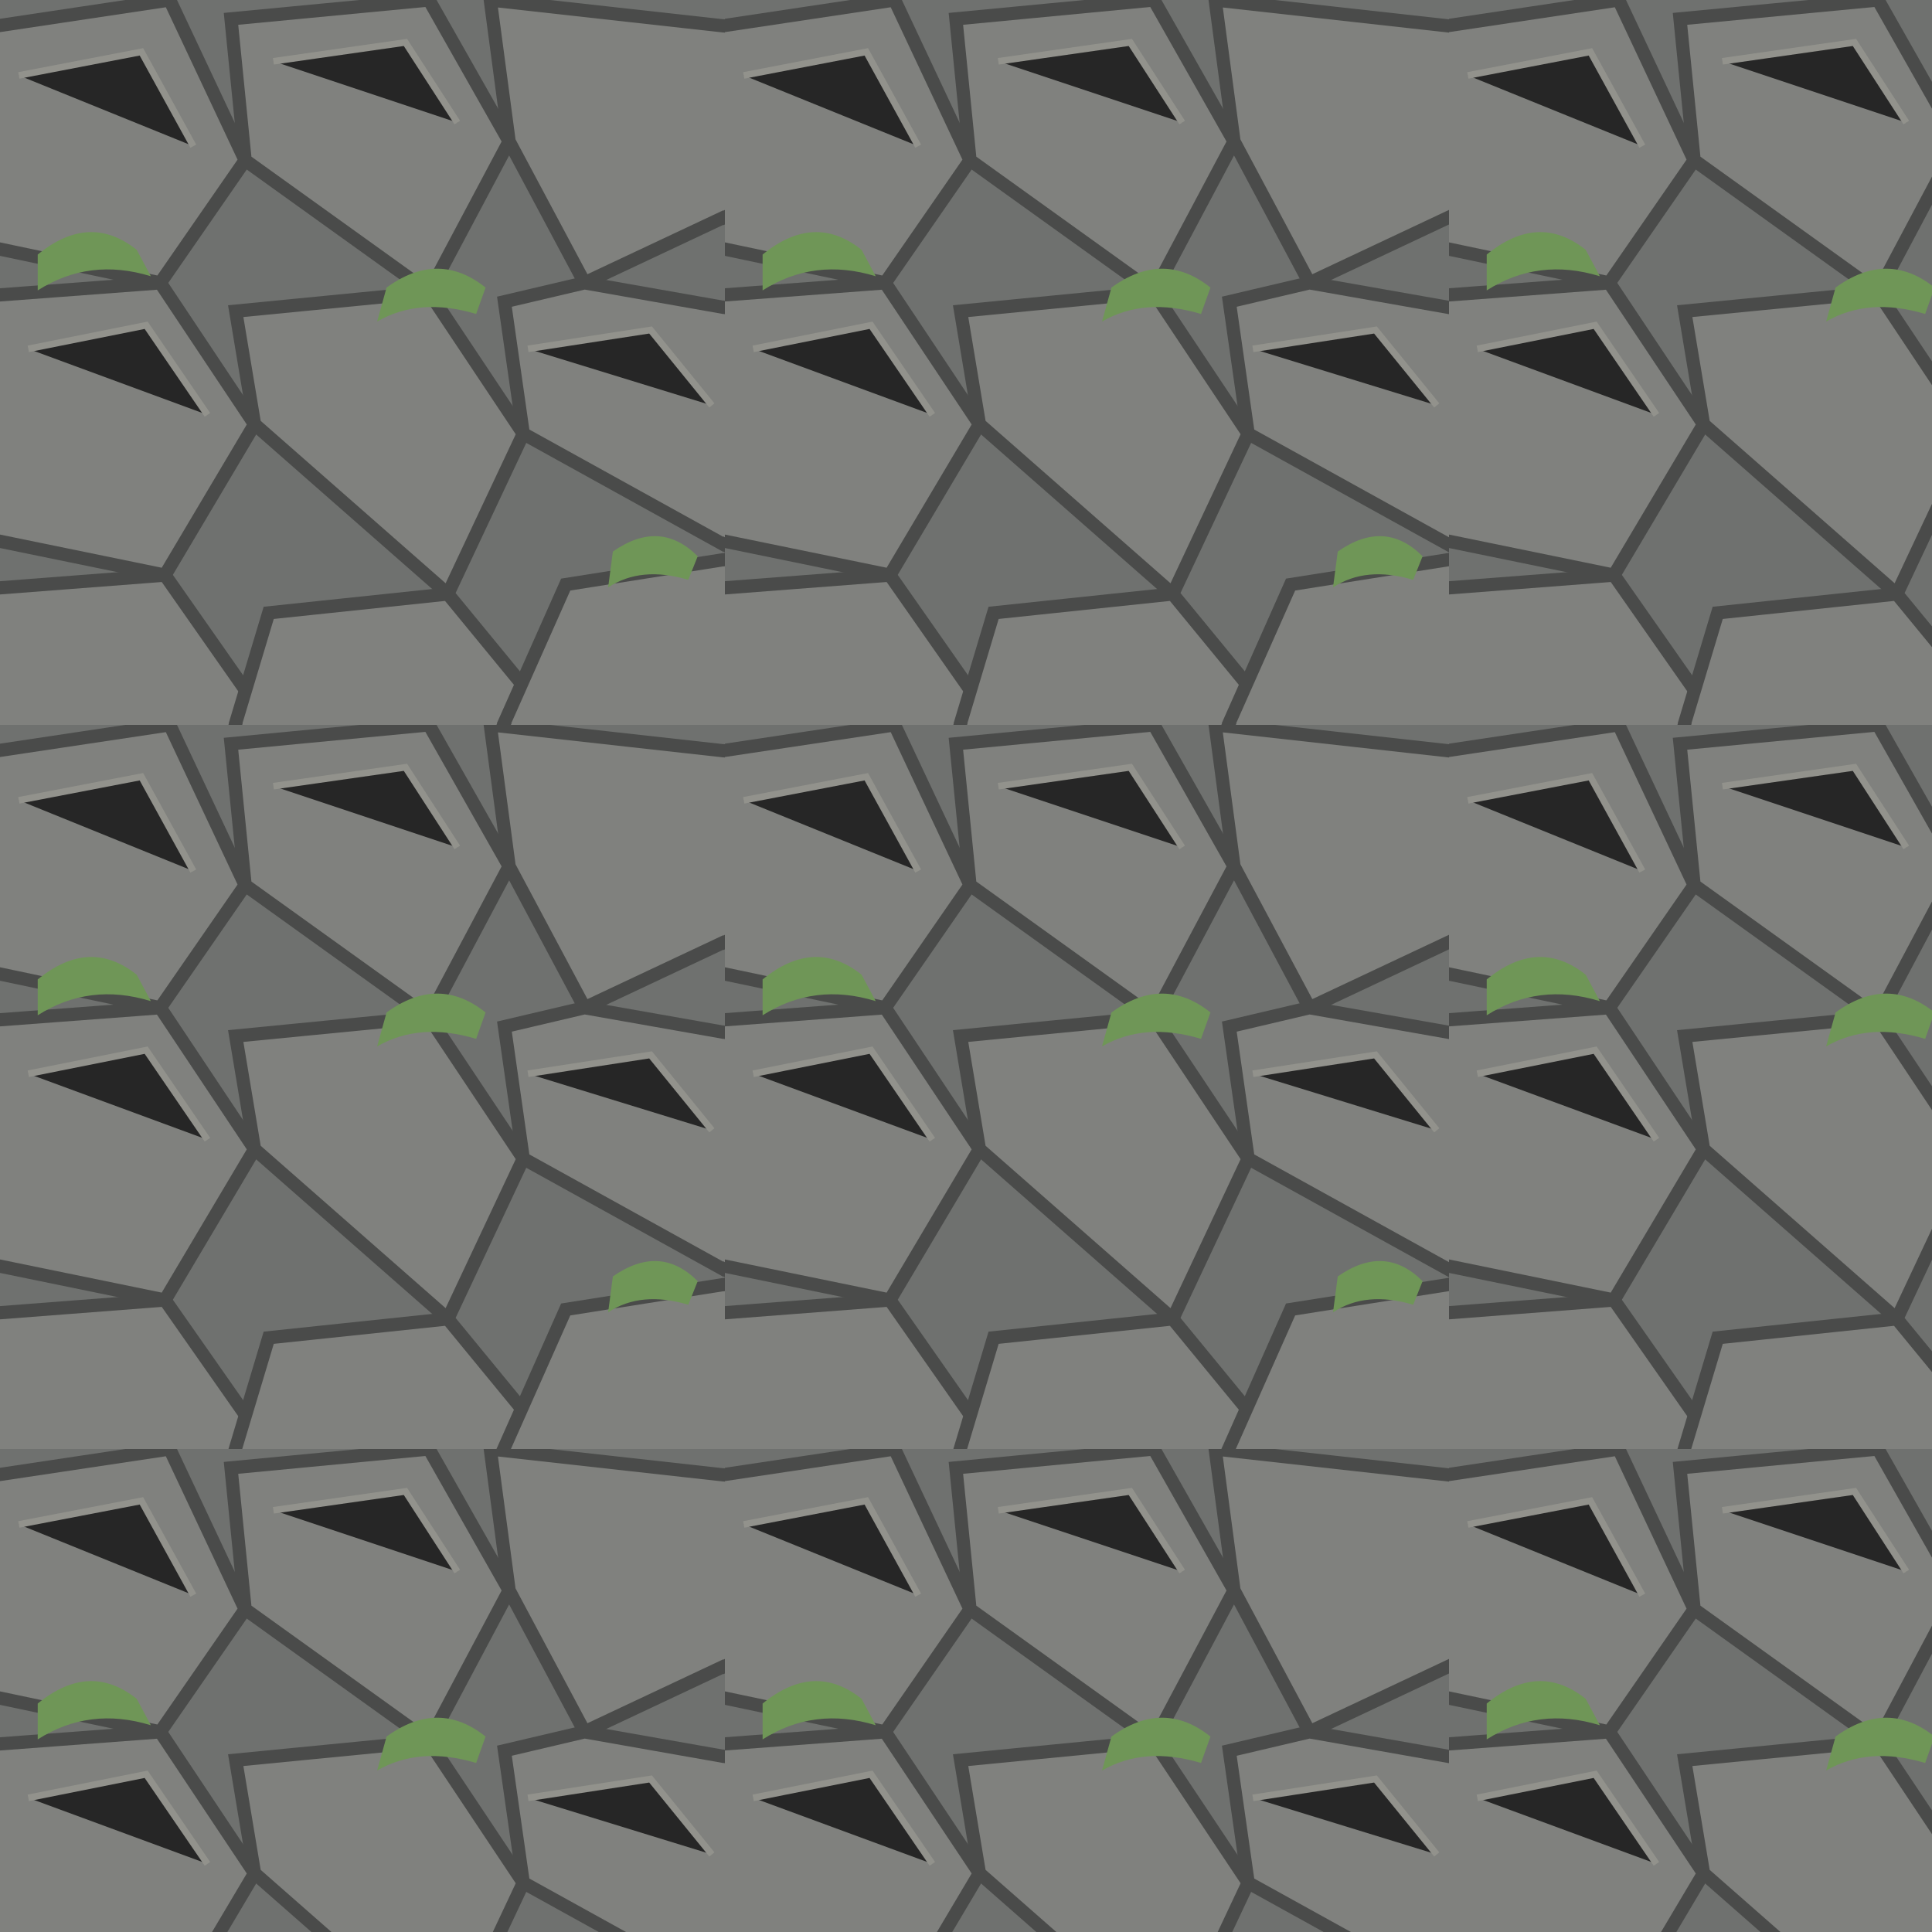
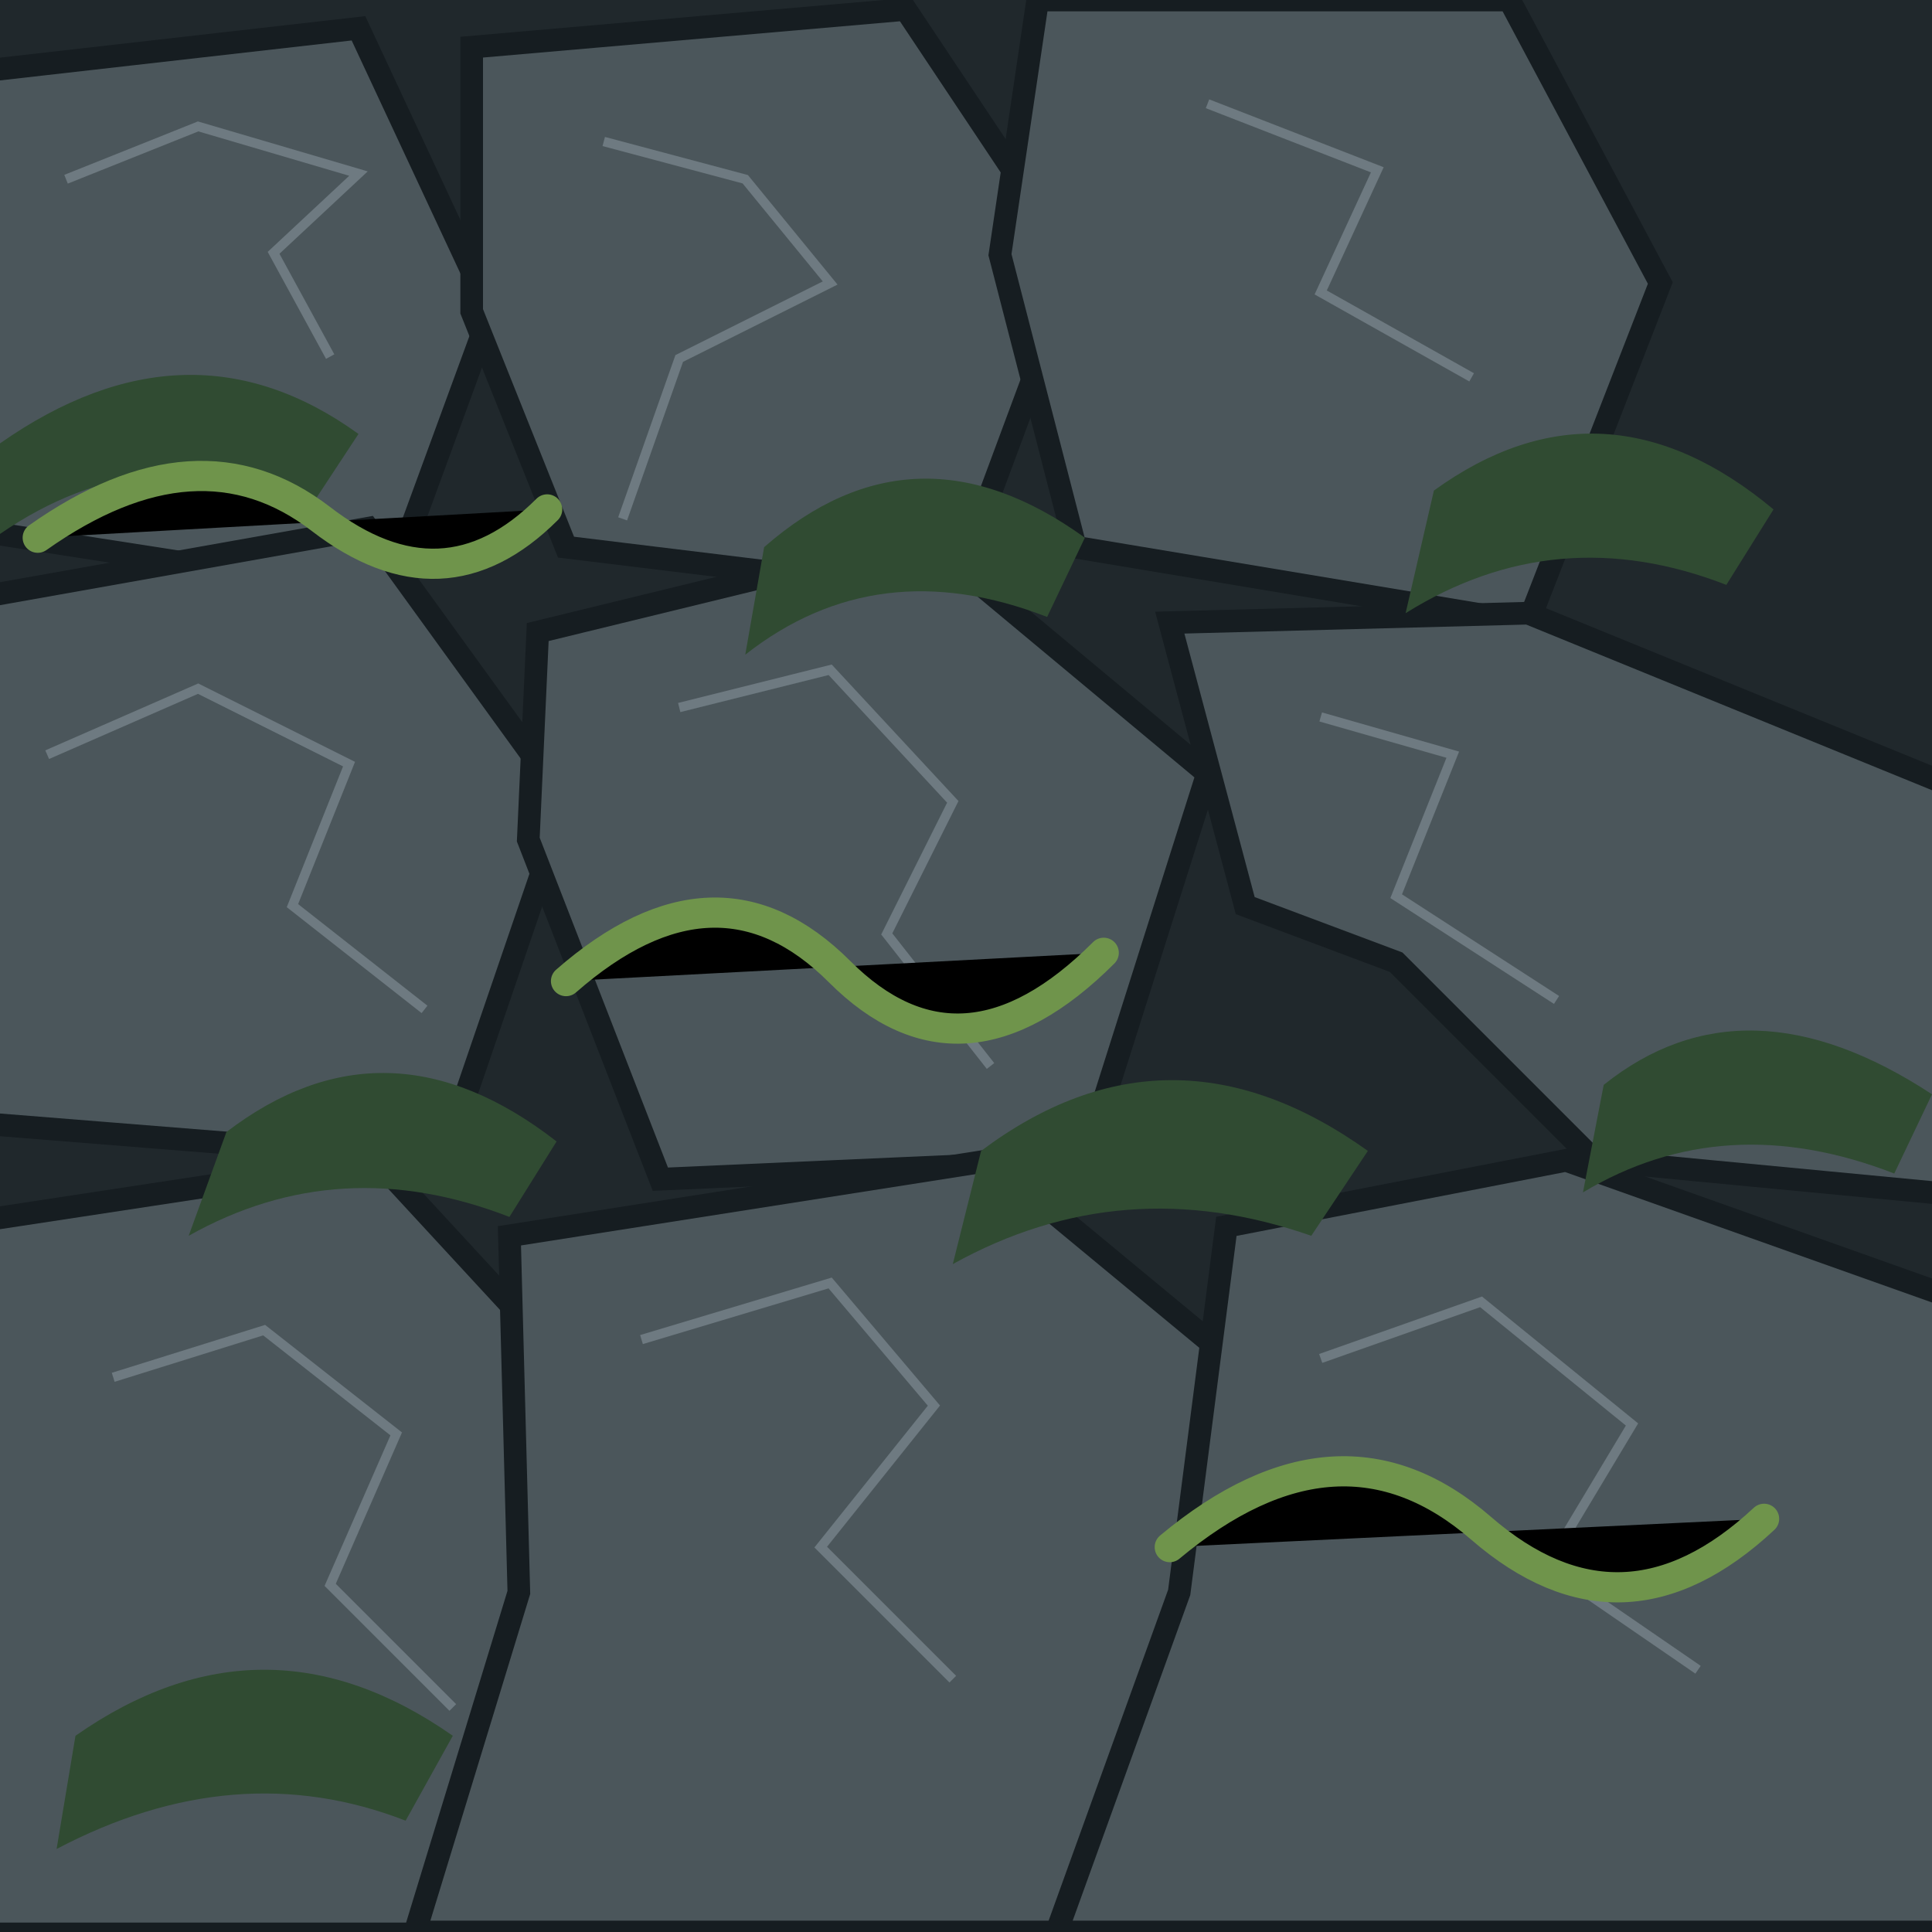
- <svg xmlns="http://www.w3.org/2000/svg" width="2048" height="2048">
+ <svg xmlns="http://www.w3.org/2000/svg" width="2048" height="2048" viewBox="0 0 1024 1024">
  <defs>
-     <pattern id="p" width="768" height="768" patternUnits="userSpaceOnUse">
-       <rect width="768" height="768" fill="#6f716f" />
-       <g fill="#80817e" stroke="#4a4b4a" stroke-width="14">
-         <path d="M-20 30 180 0 260 170 170 300-20 260Z" />
-         <path d="M245 20 455 0 540 150 455 310 260 170Z" />
-         <path d="M520 0 790 30 790 220 620 300 540 150Z" />
-         <path d="M-30 315 170 300 270 450 175 610-20 570Z" />
-         <path d="M250 330 455 310 555 460 475 630 270 450Z" />
-         <path d="M535 320 620 300 790 330 790 590 555 460Z" />
-         <path d="M-20 625 175 610 280 760 240 800-20 800Z" />
-         <path d="M285 650 475 630 590 770 520 800 240 800Z" />
-         <path d="M600 620 790 590 790 800 520 800Z" />
+     <pattern id="p" width="1024" height="1024" patternUnits="userSpaceOnUse">
+       <rect width="1024" height="1024" fill="#20282c" />
+       <g fill="#4b565b" stroke="#161d21" stroke-width="12">
+         <path d="M-30 40 190 15l70 150-55 150-225-35Z" />
+         <path d="M250 25 480 5l90 135-65 175-205-25-50-125Z" />
+         <path d="M550 0h250l80 150-70 180-240-40-40-155Z" />
+         <path d="M-30 320l225-40 105 145-65 190-250-20Z" />
+         <path d="M285 335l205-50 150 125-65 205-225 10-70-180Z" />
+         <path d="M620 330l190-5 245 100v210l-210-20-105-105-80-30Z" />
+         <path d="M-30 650l230-35 120 130-55 280H-30Z" />
+         <path d="M270 655l255-40 145 120-80 289H220l55-180Z" />
+         <path d="M650 650l180-35 225 80v329H560l65-180Z" />
      </g>
-       <g stroke="#9a9a92" stroke-width="7" opacity=".7">
-         <path d="M20 80 150 55 205 155" />
-         <path d="M290 65 430 45 485 130" />
-         <path d="M30 370 155 345 220 440" />
-         <path d="M560 370 690 350 755 430" />
+       <g fill="none" stroke="#748087" stroke-width="5" opacity=".85">
+         <path d="M35 95l70-28 85 25-45 42 30 55" />
+         <path d="M320 75l75 20 45 55-80 40-30 85" />
+         <path d="M640 55l90 35-30 65 80 45" />
+         <path d="M25 400l80-35 80 40-30 75 70 55" />
+         <path d="M360 375l80-20 65 70-35 70 55 70" />
+         <path d="M700 380l70 20-30 75 85 55" />
+         <path d="M60 730l80-25 70 55-35 80 65 65" />
+         <path d="M340 710l100-30 55 65-60 75 70 70" />
+         <path d="M700 720l85-30 80 65-45 75 80 55" />
      </g>
-       <g fill="#6f9657">
-         <path d="M40 270q55-45 105-5l15 28q-65-20-120 15Z" />
-         <path d="M410 305q55-40 105 0l-10 28q-60-18-105 8Z" />
-         <path d="M650 585q50-35 90 5l-10 25q-50-15-85 8Z" />
+       <g fill="#304b32">
+         <path d="M0 235q100-70 190-5l-25 38q-85-40-165 15Z" />
+         <path d="M405 290q80-70 170-5l-20 42q-90-35-160 20Z" />
+         <path d="M760 260q90-65 180 10l-25 40q-90-35-170 15Z" />
+         <path d="M120 600q85-65 175 5l-25 40q-90-35-170 10Z" />
+         <path d="M520 610q100-75 205 0l-30 45q-100-35-190 15Z" />
+         <path d="M850 575q75-60 174 5l-20 42q-90-35-165 10Z" />
+         <path d="M40 920q100-70 200 0l-25 45q-90-35-185 15Z" />
+       </g>
+       <g stroke="#6f944b" stroke-width="16" stroke-linecap="round">
+         <path d="M20 285q85-60 150-10t120-5" />
+         <path d="M300 520q80-70 145-5t140-10" />
+         <path d="M620 820q90-75 165-10t150-5" />
      </g>
    </pattern>
  </defs>
-   <rect width="2048" height="2048" fill="url(#p)" />
+   <rect width="1024" height="1024" fill="url(#p)" />
</svg>
